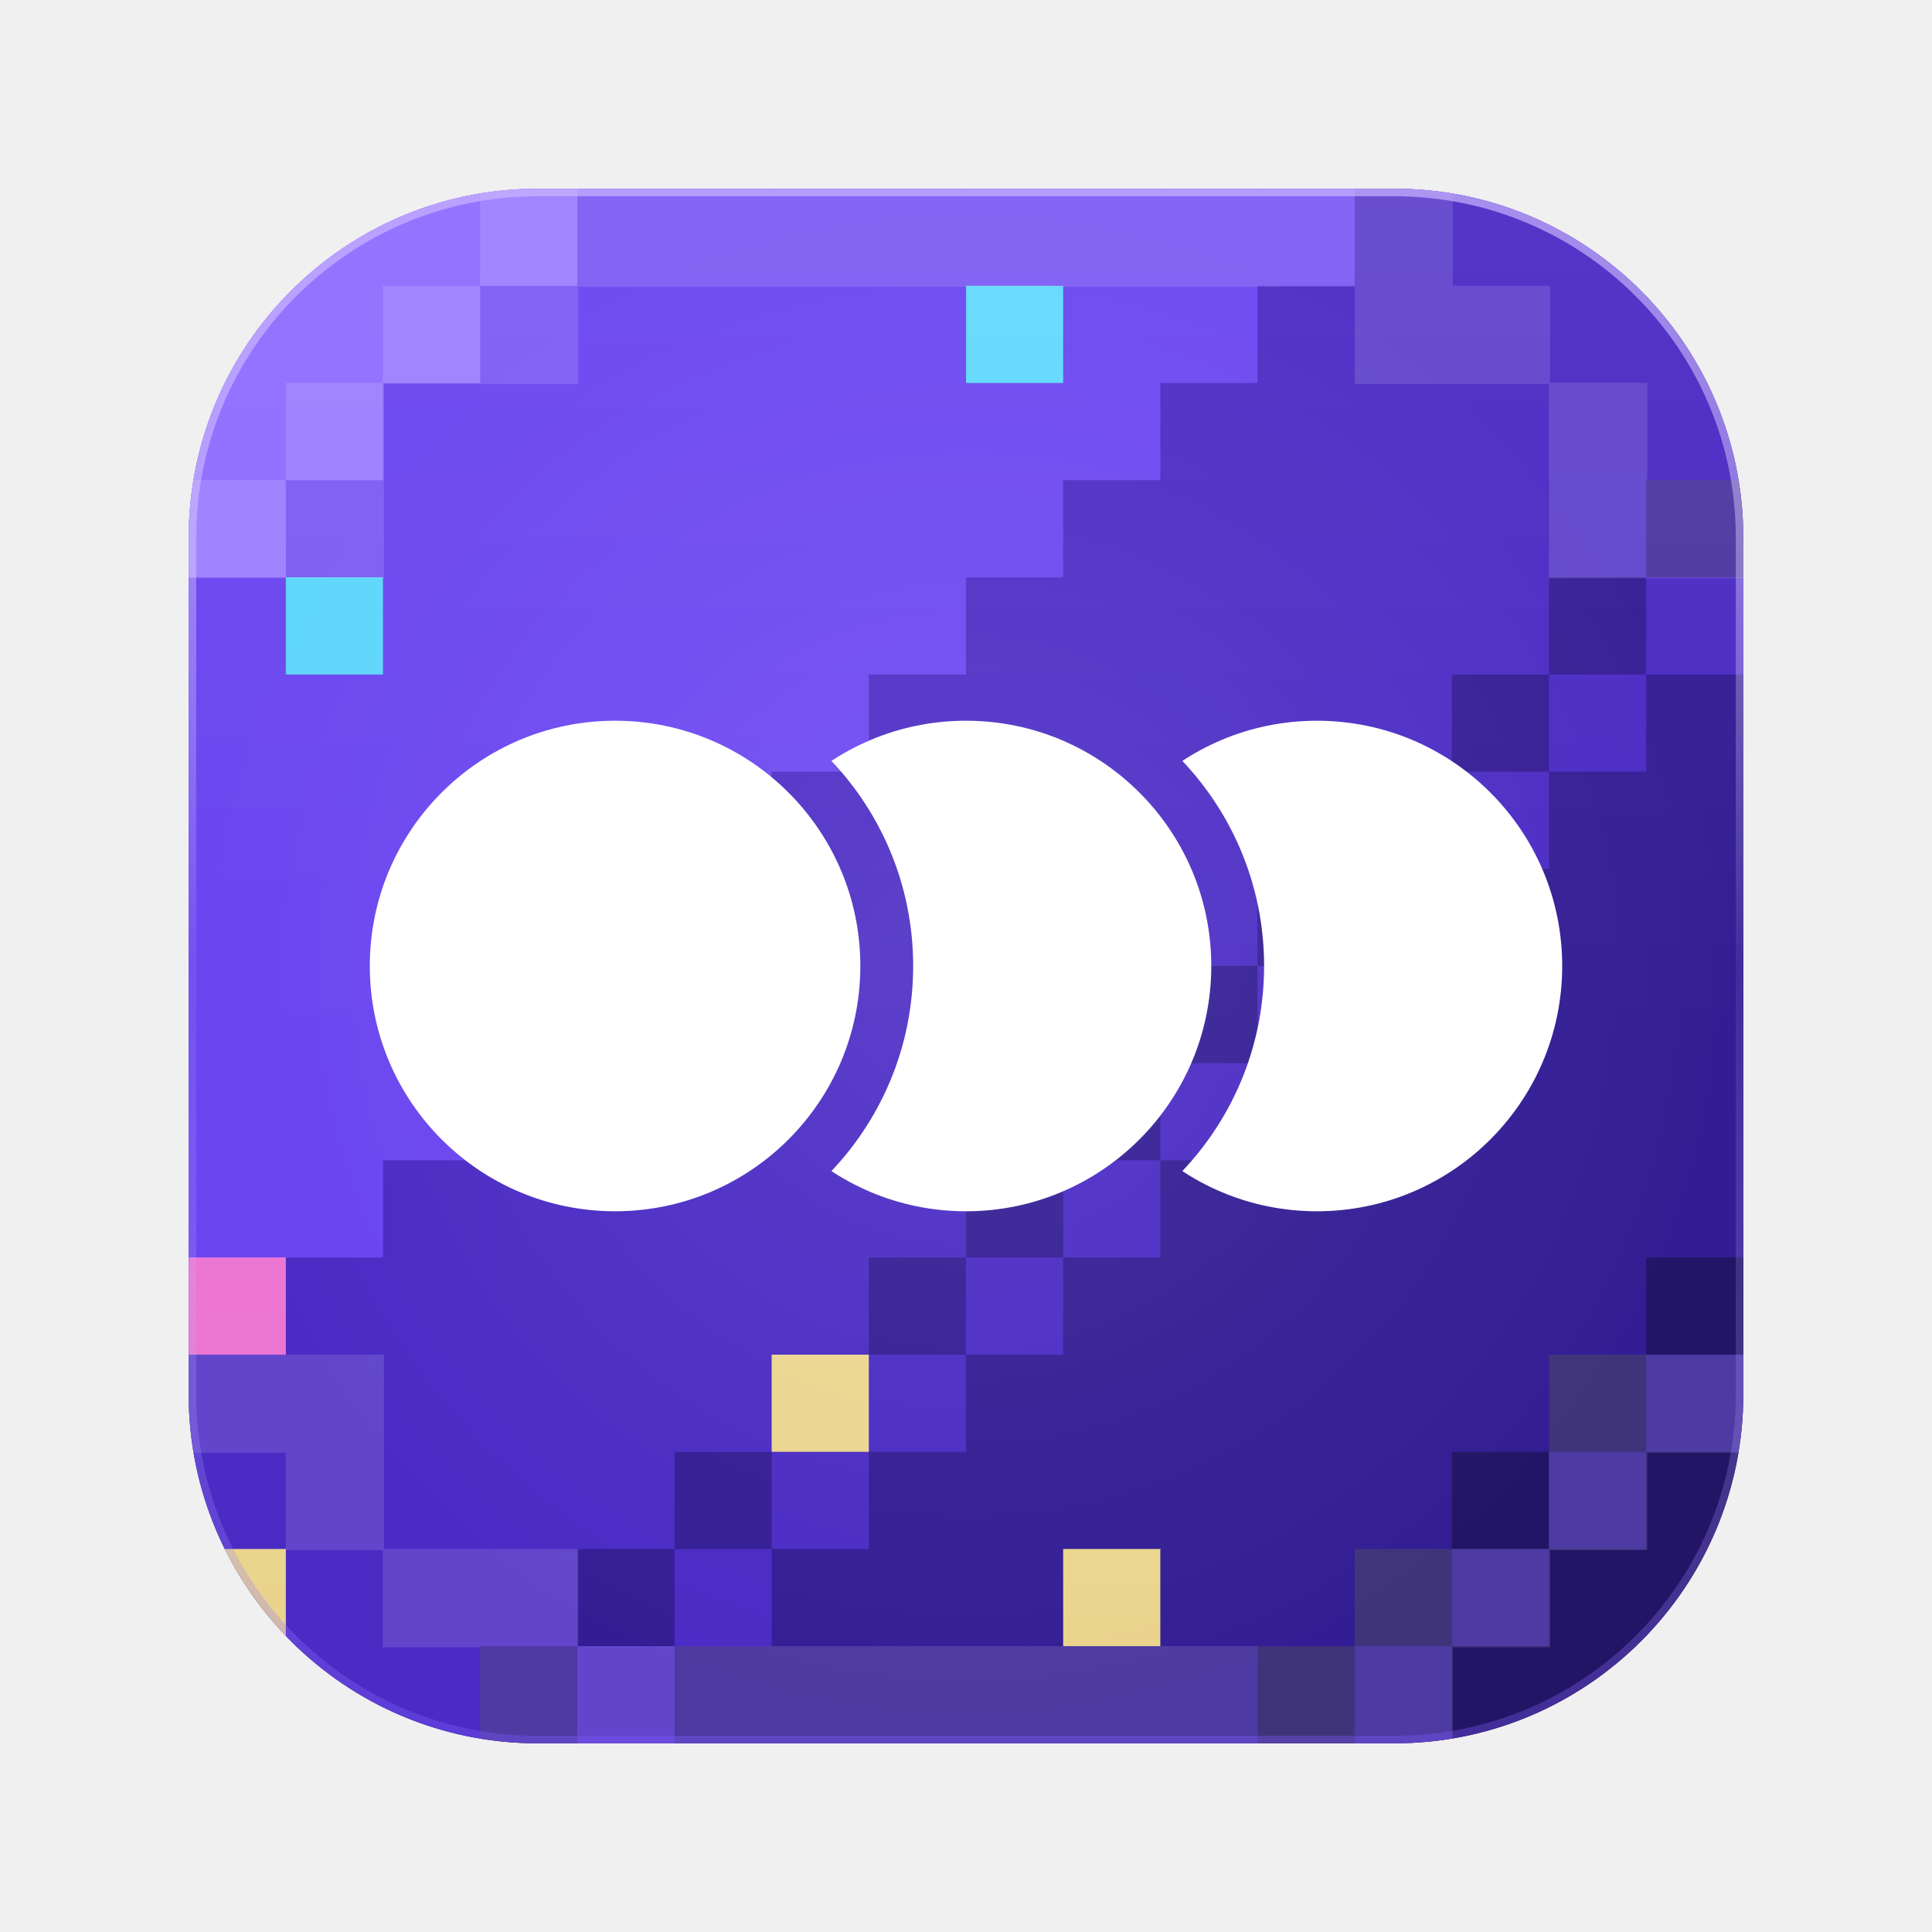
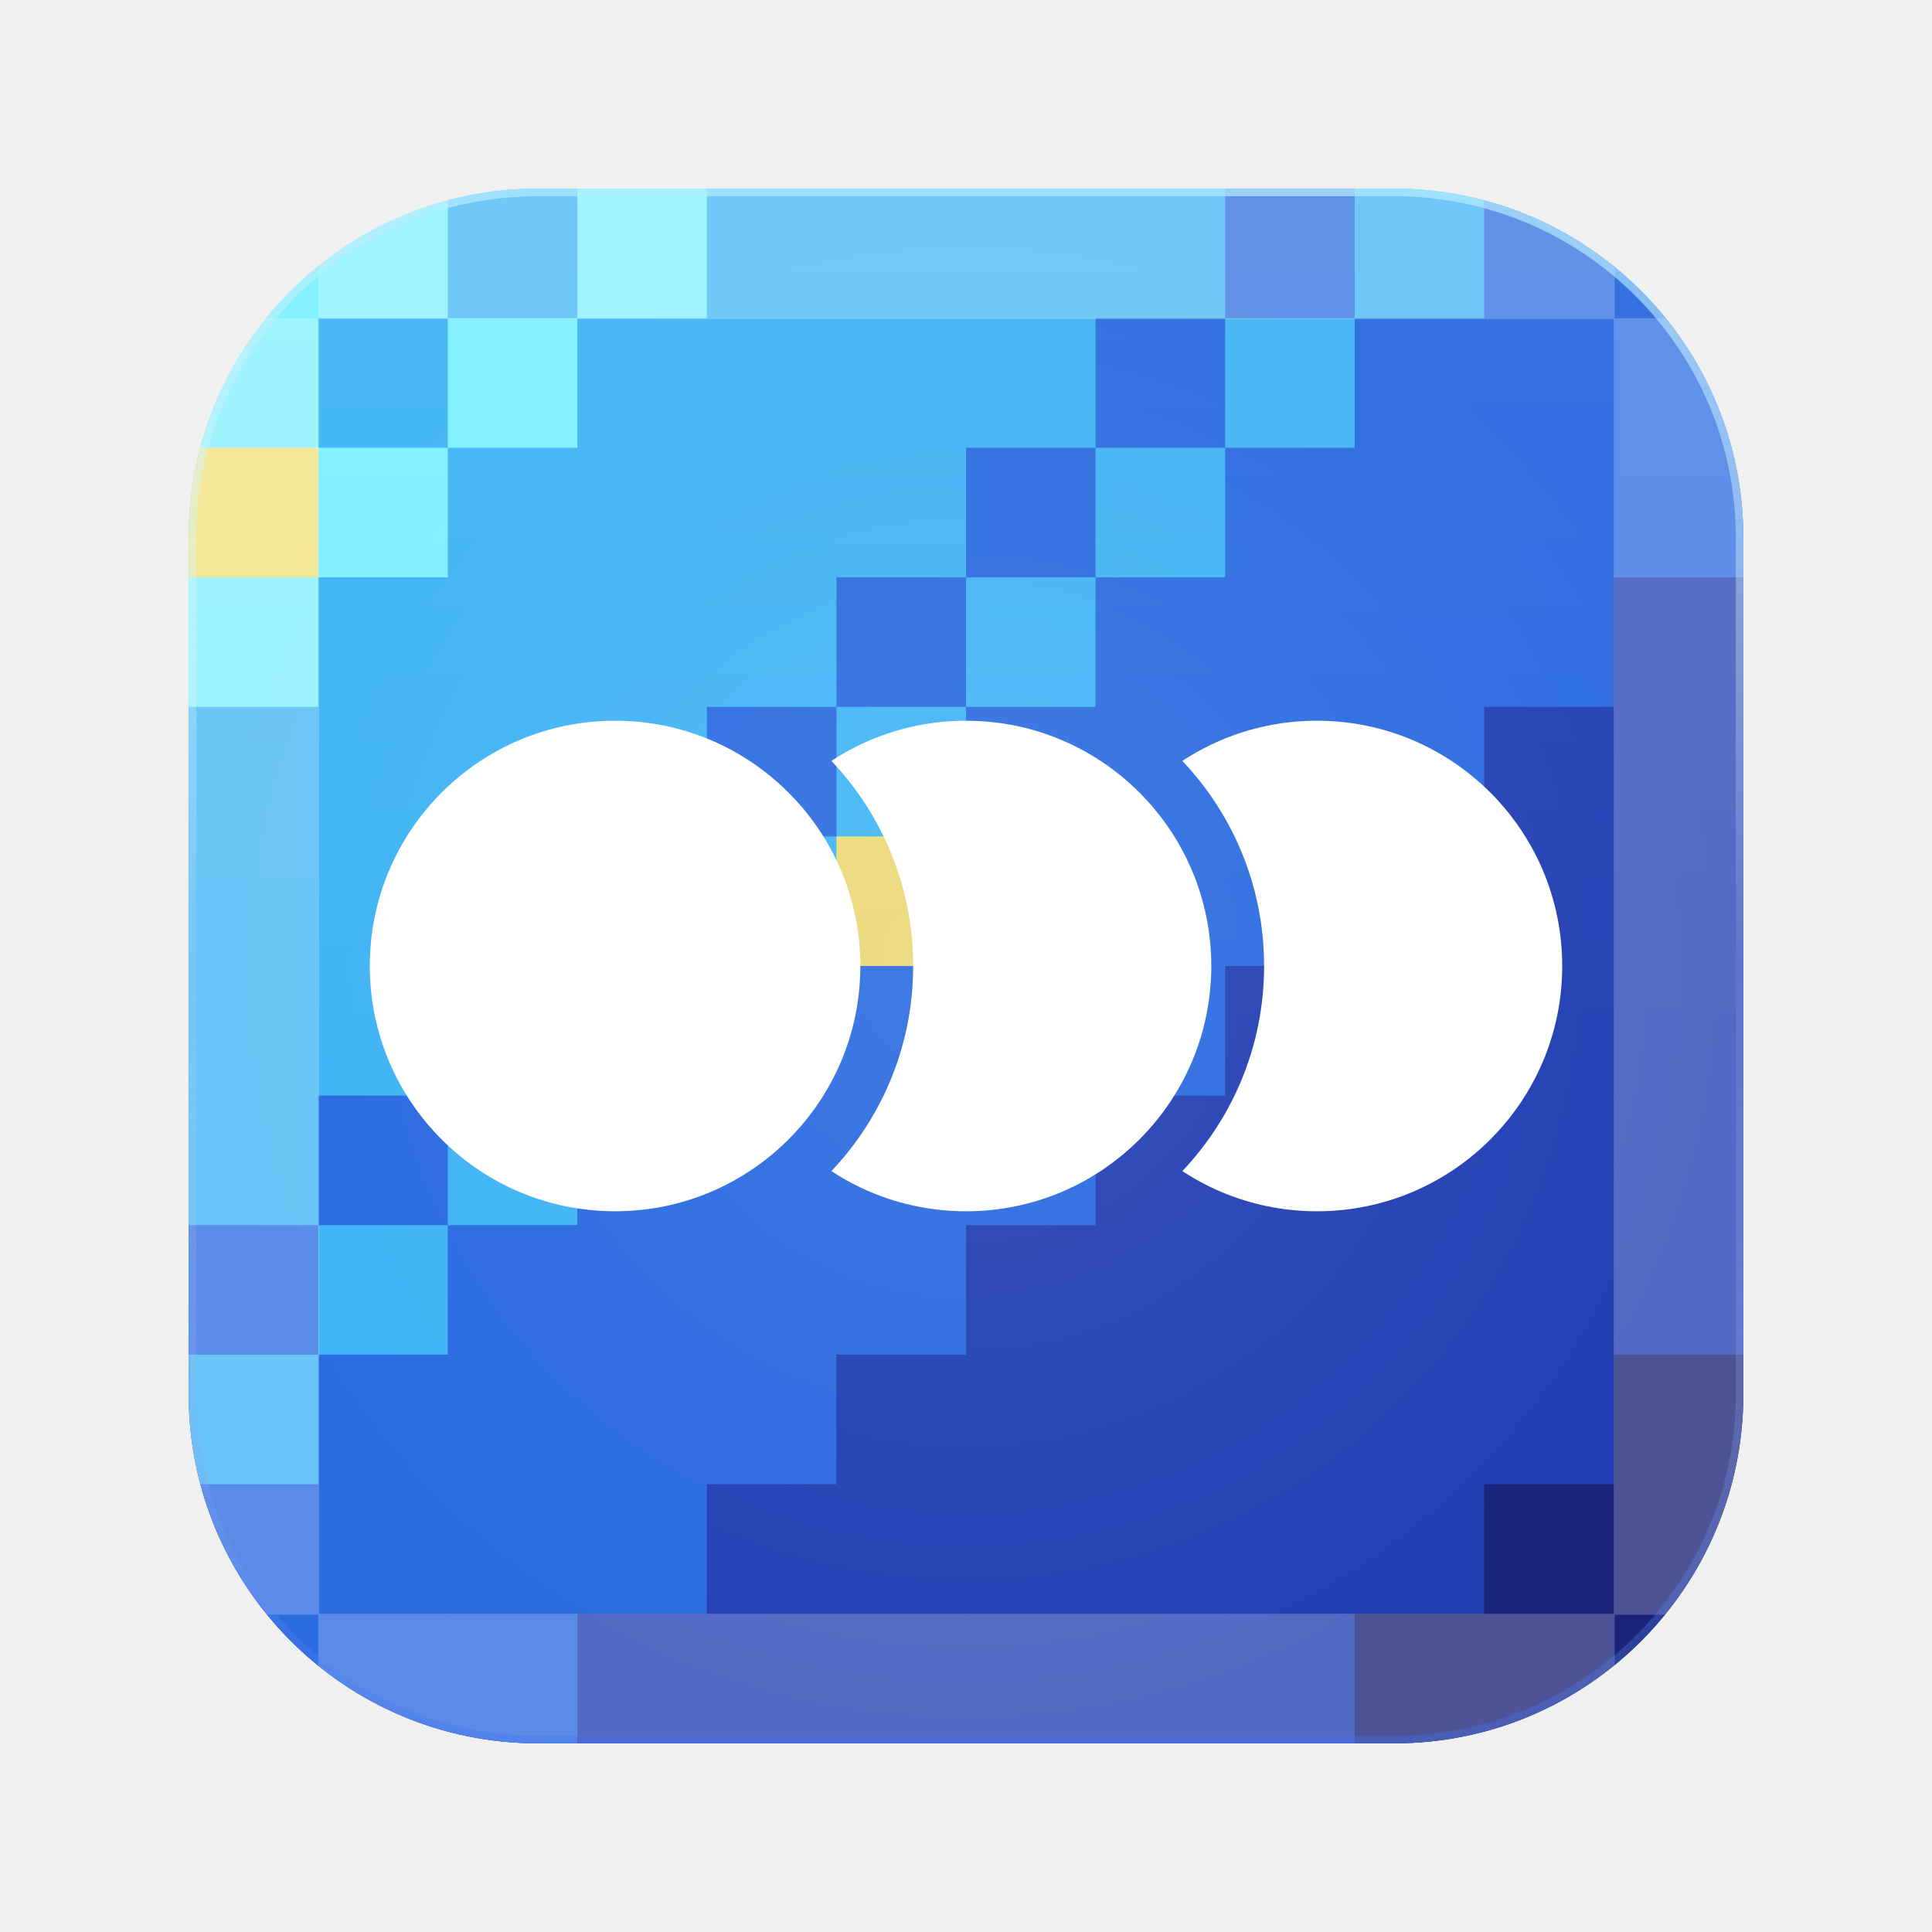
<svg xmlns="http://www.w3.org/2000/svg" width="1024" height="1024" viewBox="0 0 1024 1024">
  <defs>
    <linearGradient id="tile" x1="0" y1="100" x2="0" y2="924" gradientUnits="userSpaceOnUse">
-       <stop offset="0" stop-color="#8f6dff" stop-opacity="1" />
-       <stop offset="0.5" stop-color="#4a2bc4" stop-opacity="1" />
-       <stop offset="1" stop-color="#231566" stop-opacity="1" />
+       <stop offset="0" stop-color="#7ff0ff" stop-opacity="1" />
+       <stop offset="0.5" stop-color="#2b6be0" stop-opacity="1" />
+       <stop offset="1" stop-color="#1a2478" stop-opacity="1" />
    </linearGradient>
    <linearGradient id="sheen" x1="0" y1="100" x2="0" y2="553.2" gradientUnits="userSpaceOnUse">
      <stop offset="0" stop-color="#ffffff" stop-opacity="0.05" />
      <stop offset="1" stop-color="#ffffff" stop-opacity="0" />
    </linearGradient>
    <linearGradient id="rim" x1="0" y1="100" x2="0" y2="924" gradientUnits="userSpaceOnUse">
-       <stop offset="0" stop-color="#c9b4ff" stop-opacity="0.7" />
+       <stop offset="0" stop-color="#b4ecff" stop-opacity="0.7" />
      <stop offset="0.5" stop-color="#ffffff" stop-opacity="0.06" />
-       <stop offset="1" stop-color="#7f5bff" stop-opacity="0.34" />
+       <stop offset="1" stop-color="#3f6ff0" stop-opacity="0.34" />
    </linearGradient>
    <radialGradient id="bit-lift" cx="0.5" cy="0.5" r="0.5">
      <stop offset="0" stop-color="#ffffff" stop-opacity="0.1" />
      <stop offset="0.55" stop-color="#ffffff" stop-opacity="0.04" />
      <stop offset="1" stop-color="#ffffff" stop-opacity="0" />
    </radialGradient>
    <clipPath id="tile-clip">
      <rect x="100" y="100" width="824" height="824" rx="185" />
    </clipPath>
    <mask id="cut-0" maskUnits="userSpaceOnUse" x="0" y="0" width="1024" height="1024">
      <rect x="0" y="0" width="1024" height="1024" fill="#ffffff" />
      <circle cx="512" cy="512" r="158" fill="#000000" />
      <circle cx="326" cy="512" r="158" fill="#000000" />
    </mask>
    <mask id="cut-1" maskUnits="userSpaceOnUse" x="0" y="0" width="1024" height="1024">
      <rect x="0" y="0" width="1024" height="1024" fill="#ffffff" />
      <circle cx="326" cy="512" r="158" fill="#000000" />
    </mask>
    <mask id="cut-2" maskUnits="userSpaceOnUse" x="0" y="0" width="1024" height="1024">
      <rect x="0" y="0" width="1024" height="1024" fill="#ffffff" />
    </mask>
  </defs>
  <rect x="100" y="100" width="824" height="824" rx="185" fill="url(#tile)" />
  <g clip-path="url(#tile-clip)">
-     <rect x="100" y="100" width="52" height="52" fill="#8f6dff" />
-     <rect x="151.5" y="100" width="52" height="52" fill="#8f6dff" />
-     <rect x="203" y="100" width="52" height="52" fill="#8f6dff" />
-     <rect x="254.5" y="100" width="52" height="52" fill="#8f6dff" />
-     <rect x="306" y="100" width="52" height="52" fill="#6a45f0" />
-     <rect x="357.5" y="100" width="52" height="52" fill="#6a45f0" />
-     <rect x="409" y="100" width="52" height="52" fill="#6a45f0" />
-     <rect x="460.5" y="100" width="52" height="52" fill="#6a45f0" />
-     <rect x="512" y="100" width="52" height="52" fill="#6a45f0" />
-     <rect x="563.5" y="100" width="52" height="52" fill="#6a45f0" />
-     <rect x="615" y="100" width="52" height="52" fill="#6a45f0" />
-     <rect x="666.5" y="100" width="52" height="52" fill="#6a45f0" />
-     <rect x="718" y="100" width="52" height="52" fill="#4a2bc4" />
-     <rect x="769.5" y="100" width="52" height="52" fill="#4a2bc4" />
-     <rect x="821" y="100" width="52" height="52" fill="#4a2bc4" />
-     <rect x="872.5" y="100" width="52" height="52" fill="#4a2bc4" />
-     <rect x="100" y="151.5" width="52" height="52" fill="#8f6dff" />
-     <rect x="151.5" y="151.5" width="52" height="52" fill="#8f6dff" />
-     <rect x="203" y="151.5" width="52" height="52" fill="#8f6dff" />
-     <rect x="254.5" y="151.5" width="52" height="52" fill="#6a45f0" />
-     <rect x="306" y="151.5" width="52" height="52" fill="#6a45f0" />
-     <rect x="357.5" y="151.5" width="52" height="52" fill="#6a45f0" />
-     <rect x="409" y="151.5" width="52" height="52" fill="#6a45f0" />
-     <rect x="460.5" y="151.5" width="52" height="52" fill="#6a45f0" />
-     <rect x="512" y="151.5" width="52" height="52" fill="#5be6ff" opacity="0.9" />
-     <rect x="563.5" y="151.5" width="52" height="52" fill="#6a45f0" />
-     <rect x="615" y="151.5" width="52" height="52" fill="#6a45f0" />
-     <rect x="666.5" y="151.5" width="52" height="52" fill="#4a2bc4" />
-     <rect x="718" y="151.5" width="52" height="52" fill="#4a2bc4" />
-     <rect x="769.5" y="151.5" width="52" height="52" fill="#4a2bc4" />
-     <rect x="821" y="151.5" width="52" height="52" fill="#4a2bc4" />
-     <rect x="872.5" y="151.5" width="52" height="52" fill="#4a2bc4" />
-     <rect x="100" y="203" width="52" height="52" fill="#8f6dff" />
-     <rect x="151.5" y="203" width="52" height="52" fill="#8f6dff" />
-     <rect x="203" y="203" width="52" height="52" fill="#6a45f0" />
-     <rect x="254.5" y="203" width="52" height="52" fill="#6a45f0" />
-     <rect x="306" y="203" width="52" height="52" fill="#6a45f0" />
-     <rect x="357.5" y="203" width="52" height="52" fill="#6a45f0" />
-     <rect x="409" y="203" width="52" height="52" fill="#6a45f0" />
-     <rect x="460.5" y="203" width="52" height="52" fill="#6a45f0" />
-     <rect x="512" y="203" width="52" height="52" fill="#6a45f0" />
-     <rect x="563.5" y="203" width="52" height="52" fill="#6a45f0" />
-     <rect x="615" y="203" width="52" height="52" fill="#4a2bc4" />
-     <rect x="666.5" y="203" width="52" height="52" fill="#4a2bc4" />
-     <rect x="718" y="203" width="52" height="52" fill="#4a2bc4" />
-     <rect x="769.5" y="203" width="52" height="52" fill="#4a2bc4" />
-     <rect x="821" y="203" width="52" height="52" fill="#4a2bc4" />
-     <rect x="872.5" y="203" width="52" height="52" fill="#4a2bc4" />
-     <rect x="100" y="254.5" width="52" height="52" fill="#8f6dff" />
-     <rect x="151.5" y="254.5" width="52" height="52" fill="#6a45f0" />
-     <rect x="203" y="254.5" width="52" height="52" fill="#6a45f0" />
-     <rect x="254.5" y="254.5" width="52" height="52" fill="#6a45f0" />
-     <rect x="306" y="254.5" width="52" height="52" fill="#6a45f0" />
-     <rect x="357.5" y="254.5" width="52" height="52" fill="#6a45f0" />
-     <rect x="409" y="254.5" width="52" height="52" fill="#6a45f0" />
-     <rect x="460.5" y="254.5" width="52" height="52" fill="#6a45f0" />
-     <rect x="512" y="254.5" width="52" height="52" fill="#6a45f0" />
-     <rect x="563.5" y="254.5" width="52" height="52" fill="#4a2bc4" />
-     <rect x="615" y="254.5" width="52" height="52" fill="#4a2bc4" />
-     <rect x="666.5" y="254.5" width="52" height="52" fill="#4a2bc4" />
-     <rect x="718" y="254.5" width="52" height="52" fill="#4a2bc4" />
-     <rect x="769.5" y="254.5" width="52" height="52" fill="#4a2bc4" />
-     <rect x="821" y="254.5" width="52" height="52" fill="#4a2bc4" />
-     <rect x="872.5" y="254.5" width="52" height="52" fill="#331d94" />
-     <rect x="100" y="306" width="52" height="52" fill="#6a45f0" />
-     <rect x="151.5" y="306" width="52" height="52" fill="#5be6ff" opacity="0.9" />
-     <rect x="203" y="306" width="52" height="52" fill="#6a45f0" />
-     <rect x="254.5" y="306" width="52" height="52" fill="#6a45f0" />
-     <rect x="306" y="306" width="52" height="52" fill="#6a45f0" />
-     <rect x="357.5" y="306" width="52" height="52" fill="#6a45f0" />
-     <rect x="409" y="306" width="52" height="52" fill="#6a45f0" />
-     <rect x="460.5" y="306" width="52" height="52" fill="#6a45f0" />
-     <rect x="512" y="306" width="52" height="52" fill="#4a2bc4" />
-     <rect x="563.5" y="306" width="52" height="52" fill="#4a2bc4" />
-     <rect x="615" y="306" width="52" height="52" fill="#4a2bc4" />
-     <rect x="666.5" y="306" width="52" height="52" fill="#4a2bc4" />
-     <rect x="718" y="306" width="52" height="52" fill="#4a2bc4" />
-     <rect x="769.5" y="306" width="52" height="52" fill="#4a2bc4" />
-     <rect x="821" y="306" width="52" height="52" fill="#331d94" />
-     <rect x="872.5" y="306" width="52" height="52" fill="#4a2bc4" />
-     <rect x="100" y="357.5" width="52" height="52" fill="#6a45f0" />
-     <rect x="151.5" y="357.5" width="52" height="52" fill="#6a45f0" />
-     <rect x="203" y="357.5" width="52" height="52" fill="#6a45f0" />
-     <rect x="254.5" y="357.5" width="52" height="52" fill="#6a45f0" />
-     <rect x="306" y="357.5" width="52" height="52" fill="#6a45f0" />
-     <rect x="357.5" y="357.5" width="52" height="52" fill="#6a45f0" />
-     <rect x="409" y="357.5" width="52" height="52" fill="#6a45f0" />
-     <rect x="460.5" y="357.5" width="52" height="52" fill="#4a2bc4" />
-     <rect x="512" y="357.5" width="52" height="52" fill="#4a2bc4" />
-     <rect x="563.5" y="357.5" width="52" height="52" fill="#4a2bc4" />
-     <rect x="615" y="357.5" width="52" height="52" fill="#4a2bc4" />
-     <rect x="666.5" y="357.5" width="52" height="52" fill="#4a2bc4" />
-     <rect x="718" y="357.5" width="52" height="52" fill="#4a2bc4" />
-     <rect x="769.5" y="357.5" width="52" height="52" fill="#331d94" />
-     <rect x="821" y="357.5" width="52" height="52" fill="#4a2bc4" />
-     <rect x="872.5" y="357.5" width="52" height="52" fill="#331d94" />
-     <rect x="100" y="409" width="52" height="52" fill="#6a45f0" />
-     <rect x="151.5" y="409" width="52" height="52" fill="#6a45f0" />
-     <rect x="203" y="409" width="52" height="52" fill="#6a45f0" />
-     <rect x="254.5" y="409" width="52" height="52" fill="#6a45f0" />
-     <rect x="306" y="409" width="52" height="52" fill="#6a45f0" />
-     <rect x="357.5" y="409" width="52" height="52" fill="#6a45f0" />
-     <rect x="409" y="409" width="52" height="52" fill="#4a2bc4" />
-     <rect x="460.5" y="409" width="52" height="52" fill="#4a2bc4" />
-     <rect x="512" y="409" width="52" height="52" fill="#4a2bc4" />
-     <rect x="563.5" y="409" width="52" height="52" fill="#4a2bc4" />
-     <rect x="615" y="409" width="52" height="52" fill="#4a2bc4" />
-     <rect x="666.5" y="409" width="52" height="52" fill="#4a2bc4" />
-     <rect x="718" y="409" width="52" height="52" fill="#331d94" />
-     <rect x="769.5" y="409" width="52" height="52" fill="#4a2bc4" />
-     <rect x="821" y="409" width="52" height="52" fill="#331d94" />
-     <rect x="872.5" y="409" width="52" height="52" fill="#331d94" />
-     <rect x="100" y="460.5" width="52" height="52" fill="#6a45f0" />
-     <rect x="151.5" y="460.5" width="52" height="52" fill="#6a45f0" />
-     <rect x="203" y="460.5" width="52" height="52" fill="#6a45f0" />
-     <rect x="254.5" y="460.5" width="52" height="52" fill="#6a45f0" />
-     <rect x="306" y="460.5" width="52" height="52" fill="#6a45f0" />
-     <rect x="357.5" y="460.5" width="52" height="52" fill="#4a2bc4" />
-     <rect x="409" y="460.5" width="52" height="52" fill="#4a2bc4" />
-     <rect x="460.5" y="460.5" width="52" height="52" fill="#4a2bc4" />
-     <rect x="512" y="460.5" width="52" height="52" fill="#4a2bc4" />
-     <rect x="563.5" y="460.5" width="52" height="52" fill="#4a2bc4" />
-     <rect x="615" y="460.5" width="52" height="52" fill="#4a2bc4" />
-     <rect x="666.5" y="460.5" width="52" height="52" fill="#331d94" />
-     <rect x="718" y="460.5" width="52" height="52" fill="#4a2bc4" />
-     <rect x="769.5" y="460.5" width="52" height="52" fill="#331d94" />
-     <rect x="821" y="460.5" width="52" height="52" fill="#331d94" />
-     <rect x="872.5" y="460.5" width="52" height="52" fill="#331d94" />
-     <rect x="100" y="512" width="52" height="52" fill="#6a45f0" />
-     <rect x="151.5" y="512" width="52" height="52" fill="#6a45f0" />
-     <rect x="203" y="512" width="52" height="52" fill="#6a45f0" />
-     <rect x="254.5" y="512" width="52" height="52" fill="#6a45f0" />
-     <rect x="306" y="512" width="52" height="52" fill="#4a2bc4" />
-     <rect x="357.5" y="512" width="52" height="52" fill="#4a2bc4" />
-     <rect x="409" y="512" width="52" height="52" fill="#4a2bc4" />
-     <rect x="460.5" y="512" width="52" height="52" fill="#4a2bc4" />
-     <rect x="512" y="512" width="52" height="52" fill="#4a2bc4" />
-     <rect x="563.5" y="512" width="52" height="52" fill="#4a2bc4" />
-     <rect x="615" y="512" width="52" height="52" fill="#331d94" />
-     <rect x="666.5" y="512" width="52" height="52" fill="#4a2bc4" />
-     <rect x="718" y="512" width="52" height="52" fill="#331d94" />
-     <rect x="769.5" y="512" width="52" height="52" fill="#331d94" />
-     <rect x="821" y="512" width="52" height="52" fill="#331d94" />
-     <rect x="872.5" y="512" width="52" height="52" fill="#331d94" />
-     <rect x="100" y="563.5" width="52" height="52" fill="#6a45f0" />
-     <rect x="151.5" y="563.5" width="52" height="52" fill="#6a45f0" />
-     <rect x="203" y="563.5" width="52" height="52" fill="#6a45f0" />
-     <rect x="254.5" y="563.5" width="52" height="52" fill="#4a2bc4" />
-     <rect x="306" y="563.5" width="52" height="52" fill="#4a2bc4" />
-     <rect x="357.5" y="563.5" width="52" height="52" fill="#4a2bc4" />
-     <rect x="409" y="563.5" width="52" height="52" fill="#4a2bc4" />
-     <rect x="460.5" y="563.5" width="52" height="52" fill="#4a2bc4" />
-     <rect x="512" y="563.5" width="52" height="52" fill="#4a2bc4" />
-     <rect x="563.5" y="563.5" width="52" height="52" fill="#331d94" />
-     <rect x="615" y="563.5" width="52" height="52" fill="#4a2bc4" />
-     <rect x="666.5" y="563.5" width="52" height="52" fill="#331d94" />
-     <rect x="718" y="563.5" width="52" height="52" fill="#331d94" />
-     <rect x="769.5" y="563.5" width="52" height="52" fill="#331d94" />
-     <rect x="821" y="563.5" width="52" height="52" fill="#331d94" />
-     <rect x="872.5" y="563.5" width="52" height="52" fill="#331d94" />
-     <rect x="100" y="615" width="52" height="52" fill="#6a45f0" />
-     <rect x="151.5" y="615" width="52" height="52" fill="#6a45f0" />
-     <rect x="203" y="615" width="52" height="52" fill="#4a2bc4" />
-     <rect x="254.5" y="615" width="52" height="52" fill="#4a2bc4" />
-     <rect x="306" y="615" width="52" height="52" fill="#4a2bc4" />
-     <rect x="357.5" y="615" width="52" height="52" fill="#4a2bc4" />
-     <rect x="409" y="615" width="52" height="52" fill="#4a2bc4" />
-     <rect x="460.5" y="615" width="52" height="52" fill="#4a2bc4" />
-     <rect x="512" y="615" width="52" height="52" fill="#331d94" />
-     <rect x="563.5" y="615" width="52" height="52" fill="#4a2bc4" />
-     <rect x="615" y="615" width="52" height="52" fill="#331d94" />
-     <rect x="666.5" y="615" width="52" height="52" fill="#331d94" />
-     <rect x="718" y="615" width="52" height="52" fill="#331d94" />
-     <rect x="769.5" y="615" width="52" height="52" fill="#331d94" />
-     <rect x="821" y="615" width="52" height="52" fill="#331d94" />
-     <rect x="872.5" y="615" width="52" height="52" fill="#331d94" />
-     <rect x="100" y="666.5" width="52" height="52" fill="#ff7fd8" opacity="0.9" />
-     <rect x="151.5" y="666.5" width="52" height="52" fill="#4a2bc4" />
-     <rect x="203" y="666.5" width="52" height="52" fill="#4a2bc4" />
-     <rect x="254.5" y="666.5" width="52" height="52" fill="#4a2bc4" />
-     <rect x="306" y="666.5" width="52" height="52" fill="#4a2bc4" />
-     <rect x="357.5" y="666.5" width="52" height="52" fill="#4a2bc4" />
-     <rect x="409" y="666.5" width="52" height="52" fill="#4a2bc4" />
-     <rect x="460.5" y="666.5" width="52" height="52" fill="#331d94" />
-     <rect x="512" y="666.5" width="52" height="52" fill="#4a2bc4" />
-     <rect x="563.5" y="666.5" width="52" height="52" fill="#331d94" />
-     <rect x="615" y="666.5" width="52" height="52" fill="#331d94" />
-     <rect x="666.5" y="666.5" width="52" height="52" fill="#331d94" />
-     <rect x="718" y="666.5" width="52" height="52" fill="#331d94" />
-     <rect x="769.5" y="666.5" width="52" height="52" fill="#331d94" />
-     <rect x="821" y="666.5" width="52" height="52" fill="#331d94" />
-     <rect x="872.5" y="666.5" width="52" height="52" fill="#231566" />
-     <rect x="100" y="718" width="52" height="52" fill="#4a2bc4" />
-     <rect x="151.5" y="718" width="52" height="52" fill="#4a2bc4" />
-     <rect x="203" y="718" width="52" height="52" fill="#4a2bc4" />
-     <rect x="254.5" y="718" width="52" height="52" fill="#4a2bc4" />
-     <rect x="306" y="718" width="52" height="52" fill="#4a2bc4" />
-     <rect x="357.5" y="718" width="52" height="52" fill="#4a2bc4" />
-     <rect x="409" y="718" width="52" height="52" fill="#ffe98f" opacity="0.9" />
-     <rect x="460.5" y="718" width="52" height="52" fill="#4a2bc4" />
-     <rect x="512" y="718" width="52" height="52" fill="#331d94" />
-     <rect x="563.5" y="718" width="52" height="52" fill="#331d94" />
-     <rect x="615" y="718" width="52" height="52" fill="#331d94" />
-     <rect x="666.5" y="718" width="52" height="52" fill="#331d94" />
-     <rect x="718" y="718" width="52" height="52" fill="#331d94" />
-     <rect x="769.5" y="718" width="52" height="52" fill="#331d94" />
-     <rect x="821" y="718" width="52" height="52" fill="#231566" />
-     <rect x="872.5" y="718" width="52" height="52" fill="#331d94" />
-     <rect x="100" y="769.5" width="52" height="52" fill="#4a2bc4" />
-     <rect x="151.5" y="769.5" width="52" height="52" fill="#4a2bc4" />
-     <rect x="203" y="769.5" width="52" height="52" fill="#4a2bc4" />
-     <rect x="254.5" y="769.5" width="52" height="52" fill="#4a2bc4" />
-     <rect x="306" y="769.5" width="52" height="52" fill="#4a2bc4" />
-     <rect x="357.5" y="769.5" width="52" height="52" fill="#331d94" />
-     <rect x="409" y="769.5" width="52" height="52" fill="#4a2bc4" />
-     <rect x="460.5" y="769.5" width="52" height="52" fill="#331d94" />
-     <rect x="512" y="769.5" width="52" height="52" fill="#331d94" />
-     <rect x="563.5" y="769.5" width="52" height="52" fill="#331d94" />
-     <rect x="615" y="769.5" width="52" height="52" fill="#331d94" />
-     <rect x="666.5" y="769.5" width="52" height="52" fill="#331d94" />
-     <rect x="718" y="769.5" width="52" height="52" fill="#331d94" />
-     <rect x="769.5" y="769.5" width="52" height="52" fill="#231566" />
-     <rect x="821" y="769.5" width="52" height="52" fill="#331d94" />
-     <rect x="872.5" y="769.5" width="52" height="52" fill="#231566" />
-     <rect x="100" y="821" width="52" height="52" fill="#ffe98f" opacity="0.9" />
-     <rect x="151.5" y="821" width="52" height="52" fill="#4a2bc4" />
-     <rect x="203" y="821" width="52" height="52" fill="#4a2bc4" />
-     <rect x="254.5" y="821" width="52" height="52" fill="#4a2bc4" />
-     <rect x="306" y="821" width="52" height="52" fill="#331d94" />
-     <rect x="357.5" y="821" width="52" height="52" fill="#4a2bc4" />
-     <rect x="409" y="821" width="52" height="52" fill="#331d94" />
-     <rect x="460.5" y="821" width="52" height="52" fill="#331d94" />
-     <rect x="512" y="821" width="52" height="52" fill="#331d94" />
-     <rect x="563.5" y="821" width="52" height="52" fill="#ffe98f" opacity="0.9" />
-     <rect x="615" y="821" width="52" height="52" fill="#331d94" />
-     <rect x="666.5" y="821" width="52" height="52" fill="#331d94" />
-     <rect x="718" y="821" width="52" height="52" fill="#231566" />
-     <rect x="769.5" y="821" width="52" height="52" fill="#331d94" />
-     <rect x="821" y="821" width="52" height="52" fill="#231566" />
-     <rect x="872.5" y="821" width="52" height="52" fill="#231566" />
-     <rect x="100" y="872.5" width="52" height="52" fill="#4a2bc4" />
-     <rect x="151.5" y="872.5" width="52" height="52" fill="#4a2bc4" />
-     <rect x="203" y="872.5" width="52" height="52" fill="#4a2bc4" />
-     <rect x="254.5" y="872.5" width="52" height="52" fill="#331d94" />
-     <rect x="306" y="872.5" width="52" height="52" fill="#4a2bc4" />
-     <rect x="357.5" y="872.5" width="52" height="52" fill="#331d94" />
-     <rect x="409" y="872.5" width="52" height="52" fill="#331d94" />
-     <rect x="460.5" y="872.5" width="52" height="52" fill="#331d94" />
-     <rect x="512" y="872.5" width="52" height="52" fill="#331d94" />
-     <rect x="563.5" y="872.5" width="52" height="52" fill="#331d94" />
-     <rect x="615" y="872.5" width="52" height="52" fill="#331d94" />
-     <rect x="666.5" y="872.5" width="52" height="52" fill="#231566" />
-     <rect x="718" y="872.5" width="52" height="52" fill="#331d94" />
-     <rect x="769.5" y="872.5" width="52" height="52" fill="#231566" />
-     <rect x="821" y="872.5" width="52" height="52" fill="#231566" />
-     <rect x="872.5" y="872.5" width="52" height="52" fill="#231566" />
+     <rect x="100" y="100" width="69.17" height="69.17" fill="#7ff0ff" />
+     <rect x="168.67" y="100" width="69.17" height="69.17" fill="#7ff0ff" />
+     <rect x="237.33" y="100" width="69.17" height="69.17" fill="#3fb4f5" />
+     <rect x="306" y="100" width="69.17" height="69.17" fill="#7ff0ff" />
+     <rect x="374.67" y="100" width="69.17" height="69.17" fill="#3fb4f5" />
+     <rect x="443.33" y="100" width="69.17" height="69.17" fill="#3fb4f5" />
+     <rect x="512" y="100" width="69.17" height="69.17" fill="#3fb4f5" />
+     <rect x="580.67" y="100" width="69.17" height="69.17" fill="#3fb4f5" />
+     <rect x="649.33" y="100" width="69.17" height="69.17" fill="#2b6be0" />
+     <rect x="718" y="100" width="69.17" height="69.17" fill="#3fb4f5" />
+     <rect x="786.67" y="100" width="69.17" height="69.17" fill="#2b6be0" />
+     <rect x="855.33" y="100" width="69.17" height="69.17" fill="#2b6be0" />
+     <rect x="100" y="168.67" width="69.17" height="69.17" fill="#7ff0ff" />
+     <rect x="168.67" y="168.67" width="69.17" height="69.17" fill="#3fb4f5" />
+     <rect x="237.33" y="168.67" width="69.17" height="69.17" fill="#7ff0ff" />
+     <rect x="306" y="168.67" width="69.17" height="69.17" fill="#3fb4f5" />
+     <rect x="374.67" y="168.67" width="69.17" height="69.17" fill="#3fb4f5" />
+     <rect x="443.33" y="168.67" width="69.17" height="69.17" fill="#3fb4f5" />
+     <rect x="512" y="168.67" width="69.17" height="69.17" fill="#3fb4f5" />
+     <rect x="580.67" y="168.67" width="69.17" height="69.17" fill="#2b6be0" />
+     <rect x="649.33" y="168.67" width="69.17" height="69.17" fill="#3fb4f5" />
+     <rect x="718" y="168.67" width="69.17" height="69.17" fill="#2b6be0" />
+     <rect x="786.67" y="168.67" width="69.17" height="69.17" fill="#2b6be0" />
+     <rect x="855.33" y="168.67" width="69.17" height="69.17" fill="#2b6be0" />
+     <rect x="100" y="237.33" width="69.17" height="69.17" fill="#ffe36b" opacity="0.9" />
+     <rect x="168.67" y="237.33" width="69.17" height="69.17" fill="#7ff0ff" />
+     <rect x="237.33" y="237.33" width="69.17" height="69.17" fill="#3fb4f5" />
+     <rect x="306" y="237.33" width="69.17" height="69.17" fill="#3fb4f5" />
+     <rect x="374.67" y="237.33" width="69.17" height="69.17" fill="#3fb4f5" />
+     <rect x="443.33" y="237.33" width="69.17" height="69.17" fill="#3fb4f5" />
+     <rect x="512" y="237.33" width="69.17" height="69.17" fill="#2b6be0" />
+     <rect x="580.67" y="237.33" width="69.17" height="69.17" fill="#3fb4f5" />
+     <rect x="649.33" y="237.33" width="69.17" height="69.17" fill="#2b6be0" />
+     <rect x="718" y="237.33" width="69.17" height="69.17" fill="#2b6be0" />
+     <rect x="786.67" y="237.33" width="69.17" height="69.17" fill="#2b6be0" />
+     <rect x="855.33" y="237.33" width="69.17" height="69.17" fill="#2b6be0" />
+     <rect x="100" y="306" width="69.17" height="69.17" fill="#7ff0ff" />
+     <rect x="168.67" y="306" width="69.17" height="69.17" fill="#3fb4f5" />
+     <rect x="237.33" y="306" width="69.17" height="69.17" fill="#3fb4f5" />
+     <rect x="306" y="306" width="69.17" height="69.17" fill="#3fb4f5" />
+     <rect x="374.67" y="306" width="69.17" height="69.17" fill="#3fb4f5" />
+     <rect x="443.33" y="306" width="69.17" height="69.17" fill="#2b6be0" />
+     <rect x="512" y="306" width="69.17" height="69.17" fill="#3fb4f5" />
+     <rect x="580.67" y="306" width="69.17" height="69.17" fill="#2b6be0" />
+     <rect x="649.33" y="306" width="69.17" height="69.17" fill="#2b6be0" />
+     <rect x="718" y="306" width="69.17" height="69.17" fill="#2b6be0" />
+     <rect x="786.67" y="306" width="69.17" height="69.17" fill="#2b6be0" />
+     <rect x="855.33" y="306" width="69.17" height="69.17" fill="#2340b4" />
+     <rect x="100" y="374.67" width="69.17" height="69.17" fill="#3fb4f5" />
+     <rect x="168.67" y="374.67" width="69.17" height="69.17" fill="#3fb4f5" />
+     <rect x="237.33" y="374.67" width="69.17" height="69.17" fill="#3fb4f5" />
+     <rect x="306" y="374.67" width="69.17" height="69.17" fill="#3fb4f5" />
+     <rect x="374.67" y="374.67" width="69.17" height="69.17" fill="#2b6be0" />
+     <rect x="443.33" y="374.67" width="69.17" height="69.17" fill="#3fb4f5" />
+     <rect x="512" y="374.67" width="69.17" height="69.17" fill="#2b6be0" />
+     <rect x="580.67" y="374.67" width="69.17" height="69.17" fill="#2b6be0" />
+     <rect x="649.33" y="374.67" width="69.17" height="69.17" fill="#2b6be0" />
+     <rect x="718" y="374.67" width="69.17" height="69.17" fill="#2b6be0" />
+     <rect x="786.67" y="374.67" width="69.17" height="69.17" fill="#2340b4" />
+     <rect x="855.33" y="374.67" width="69.17" height="69.17" fill="#2340b4" />
+     <rect x="100" y="443.33" width="69.17" height="69.17" fill="#3fb4f5" />
+     <rect x="168.67" y="443.33" width="69.17" height="69.17" fill="#3fb4f5" />
+     <rect x="237.33" y="443.33" width="69.17" height="69.17" fill="#3fb4f5" />
+     <rect x="306" y="443.33" width="69.17" height="69.17" fill="#2b6be0" />
+     <rect x="374.67" y="443.33" width="69.17" height="69.17" fill="#3fb4f5" />
+     <rect x="443.33" y="443.33" width="69.17" height="69.17" fill="#ffe36b" opacity="0.9" />
+     <rect x="512" y="443.33" width="69.17" height="69.17" fill="#2b6be0" />
+     <rect x="580.67" y="443.33" width="69.17" height="69.17" fill="#2b6be0" />
+     <rect x="649.33" y="443.33" width="69.17" height="69.17" fill="#2b6be0" />
+     <rect x="718" y="443.33" width="69.17" height="69.17" fill="#2340b4" />
+     <rect x="786.67" y="443.33" width="69.17" height="69.17" fill="#2340b4" />
+     <rect x="855.33" y="443.33" width="69.17" height="69.17" fill="#2340b4" />
+     <rect x="100" y="512" width="69.17" height="69.17" fill="#3fb4f5" />
+     <rect x="168.67" y="512" width="69.17" height="69.17" fill="#3fb4f5" />
+     <rect x="237.33" y="512" width="69.17" height="69.17" fill="#2b6be0" />
+     <rect x="306" y="512" width="69.17" height="69.17" fill="#3fb4f5" />
+     <rect x="374.67" y="512" width="69.17" height="69.17" fill="#2b6be0" />
+     <rect x="443.33" y="512" width="69.17" height="69.17" fill="#2b6be0" />
+     <rect x="512" y="512" width="69.17" height="69.17" fill="#2b6be0" />
+     <rect x="580.67" y="512" width="69.17" height="69.17" fill="#2b6be0" />
+     <rect x="649.33" y="512" width="69.17" height="69.17" fill="#2340b4" />
+     <rect x="718" y="512" width="69.17" height="69.17" fill="#2340b4" />
+     <rect x="786.67" y="512" width="69.17" height="69.17" fill="#2340b4" />
+     <rect x="855.33" y="512" width="69.17" height="69.17" fill="#2340b4" />
+     <rect x="100" y="580.67" width="69.17" height="69.17" fill="#3fb4f5" />
+     <rect x="168.67" y="580.67" width="69.17" height="69.17" fill="#2b6be0" />
+     <rect x="237.33" y="580.67" width="69.17" height="69.17" fill="#3fb4f5" />
+     <rect x="306" y="580.67" width="69.17" height="69.17" fill="#2b6be0" />
+     <rect x="374.67" y="580.67" width="69.17" height="69.17" fill="#2b6be0" />
+     <rect x="443.33" y="580.67" width="69.17" height="69.17" fill="#2b6be0" />
+     <rect x="512" y="580.67" width="69.17" height="69.17" fill="#2b6be0" />
+     <rect x="580.67" y="580.67" width="69.17" height="69.17" fill="#2340b4" />
+     <rect x="649.33" y="580.67" width="69.17" height="69.17" fill="#2340b4" />
+     <rect x="718" y="580.67" width="69.17" height="69.17" fill="#2340b4" />
+     <rect x="786.67" y="580.67" width="69.17" height="69.17" fill="#2340b4" />
+     <rect x="855.33" y="580.67" width="69.17" height="69.17" fill="#2340b4" />
+     <rect x="100" y="649.33" width="69.17" height="69.17" fill="#2b6be0" />
+     <rect x="168.67" y="649.33" width="69.17" height="69.17" fill="#3fb4f5" />
+     <rect x="237.33" y="649.33" width="69.17" height="69.17" fill="#2b6be0" />
+     <rect x="306" y="649.33" width="69.17" height="69.17" fill="#2b6be0" />
+     <rect x="374.67" y="649.33" width="69.17" height="69.17" fill="#2b6be0" />
+     <rect x="443.33" y="649.33" width="69.17" height="69.17" fill="#2b6be0" />
+     <rect x="512" y="649.33" width="69.17" height="69.17" fill="#2340b4" />
+     <rect x="580.67" y="649.33" width="69.17" height="69.17" fill="#2340b4" />
+     <rect x="649.33" y="649.33" width="69.17" height="69.17" fill="#2340b4" />
+     <rect x="718" y="649.33" width="69.17" height="69.17" fill="#2340b4" />
+     <rect x="786.67" y="649.33" width="69.17" height="69.17" fill="#2340b4" />
+     <rect x="855.33" y="649.33" width="69.17" height="69.17" fill="#2340b4" />
+     <rect x="100" y="718" width="69.17" height="69.17" fill="#3fb4f5" />
+     <rect x="168.67" y="718" width="69.17" height="69.17" fill="#2b6be0" />
+     <rect x="237.33" y="718" width="69.17" height="69.17" fill="#2b6be0" />
+     <rect x="306" y="718" width="69.17" height="69.17" fill="#2b6be0" />
+     <rect x="374.67" y="718" width="69.17" height="69.17" fill="#2b6be0" />
+     <rect x="443.33" y="718" width="69.17" height="69.17" fill="#2340b4" />
+     <rect x="512" y="718" width="69.17" height="69.17" fill="#2340b4" />
+     <rect x="580.67" y="718" width="69.17" height="69.17" fill="#2340b4" />
+     <rect x="649.33" y="718" width="69.17" height="69.17" fill="#2340b4" />
+     <rect x="718" y="718" width="69.17" height="69.17" fill="#2340b4" />
+     <rect x="786.67" y="718" width="69.17" height="69.17" fill="#2340b4" />
+     <rect x="855.33" y="718" width="69.17" height="69.17" fill="#1a2478" />
+     <rect x="100" y="786.67" width="69.17" height="69.17" fill="#2b6be0" />
+     <rect x="168.67" y="786.67" width="69.17" height="69.17" fill="#2b6be0" />
+     <rect x="237.33" y="786.67" width="69.17" height="69.17" fill="#2b6be0" />
+     <rect x="306" y="786.67" width="69.17" height="69.17" fill="#2b6be0" />
+     <rect x="374.67" y="786.67" width="69.17" height="69.17" fill="#2340b4" />
+     <rect x="443.33" y="786.67" width="69.17" height="69.17" fill="#2340b4" />
+     <rect x="512" y="786.67" width="69.17" height="69.17" fill="#2340b4" />
+     <rect x="580.67" y="786.67" width="69.17" height="69.17" fill="#2340b4" />
+     <rect x="649.33" y="786.67" width="69.17" height="69.17" fill="#2340b4" />
+     <rect x="718" y="786.67" width="69.17" height="69.17" fill="#2340b4" />
+     <rect x="786.67" y="786.67" width="69.17" height="69.17" fill="#1a2478" />
+     <rect x="855.33" y="786.67" width="69.17" height="69.17" fill="#1a2478" />
+     <rect x="100" y="855.33" width="69.17" height="69.17" fill="#2b6be0" />
+     <rect x="168.67" y="855.33" width="69.17" height="69.17" fill="#2b6be0" />
+     <rect x="237.33" y="855.33" width="69.17" height="69.17" fill="#2b6be0" />
+     <rect x="306" y="855.33" width="69.17" height="69.17" fill="#2340b4" />
+     <rect x="374.67" y="855.33" width="69.17" height="69.17" fill="#2340b4" />
+     <rect x="443.33" y="855.33" width="69.17" height="69.17" fill="#2340b4" />
+     <rect x="512" y="855.33" width="69.17" height="69.17" fill="#2340b4" />
+     <rect x="580.67" y="855.33" width="69.17" height="69.17" fill="#2340b4" />
+     <rect x="649.33" y="855.33" width="69.17" height="69.17" fill="#2340b4" />
+     <rect x="718" y="855.33" width="69.17" height="69.17" fill="#1a2478" />
+     <rect x="786.67" y="855.33" width="69.17" height="69.17" fill="#1a2478" />
+     <rect x="855.33" y="855.33" width="69.17" height="69.17" fill="#1a2478" />
    <rect x="100" y="100" width="824" height="824" fill="url(#bit-lift)" />
-     <g fill="#ffffff" opacity="0.13">
-       <rect x="100" y="254.5" width="52" height="52" />
-       <rect x="100" y="718" width="52" height="52" />
-       <rect x="151.5" y="203" width="52" height="52" />
-       <rect x="151.5" y="769.5" width="52" height="52" />
-       <rect x="203" y="151.5" width="52" height="52" />
-       <rect x="203" y="821" width="52" height="52" />
-       <rect x="254.5" y="151.5" width="52" height="52" />
-       <rect x="254.5" y="821" width="52" height="52" />
-       <rect x="306" y="100" width="52" height="52" />
-       <rect x="306" y="872.5" width="52" height="52" />
-       <rect x="357.5" y="100" width="52" height="52" />
-       <rect x="357.5" y="872.5" width="52" height="52" />
-       <rect x="409" y="100" width="52" height="52" />
-       <rect x="409" y="872.5" width="52" height="52" />
-       <rect x="460.5" y="100" width="52" height="52" />
-       <rect x="460.5" y="872.5" width="52" height="52" />
-       <rect x="512" y="100" width="52" height="52" />
-       <rect x="512" y="872.5" width="52" height="52" />
-       <rect x="563.5" y="100" width="52" height="52" />
-       <rect x="563.5" y="872.5" width="52" height="52" />
-       <rect x="615" y="100" width="52" height="52" />
-       <rect x="615" y="872.5" width="52" height="52" />
-       <rect x="666.5" y="100" width="52" height="52" />
-       <rect x="666.5" y="872.5" width="52" height="52" />
-       <rect x="718" y="151.5" width="52" height="52" />
-       <rect x="718" y="821" width="52" height="52" />
-       <rect x="769.5" y="151.5" width="52" height="52" />
-       <rect x="769.5" y="821" width="52" height="52" />
-       <rect x="821" y="203" width="52" height="52" />
-       <rect x="821" y="769.5" width="52" height="52" />
-       <rect x="872.5" y="254.5" width="52" height="52" />
-       <rect x="872.5" y="718" width="52" height="52" />
-       <rect x="254.5" y="100" width="52" height="52" />
-       <rect x="718" y="100" width="52" height="52" />
-       <rect x="203" y="151.5" width="52" height="52" />
-       <rect x="769.5" y="151.5" width="52" height="52" />
-       <rect x="151.5" y="203" width="52" height="52" />
-       <rect x="821" y="203" width="52" height="52" />
-       <rect x="151.5" y="254.5" width="52" height="52" />
-       <rect x="821" y="254.5" width="52" height="52" />
-       <rect x="151.5" y="718" width="52" height="52" />
-       <rect x="821" y="718" width="52" height="52" />
-       <rect x="151.5" y="769.5" width="52" height="52" />
-       <rect x="821" y="769.5" width="52" height="52" />
-       <rect x="203" y="821" width="52" height="52" />
-       <rect x="769.5" y="821" width="52" height="52" />
-       <rect x="254.5" y="872.5" width="52" height="52" />
-       <rect x="718" y="872.5" width="52" height="52" />
+     <g fill="#ffffff" opacity="0.22">
+       <rect x="168.67" y="100" width="69.17" height="69.17" />
+       <rect x="237.33" y="100" width="69.17" height="69.17" />
+       <rect x="306" y="100" width="69.17" height="69.17" />
+       <rect x="374.67" y="100" width="69.17" height="69.17" />
+       <rect x="443.33" y="100" width="69.17" height="69.17" />
+       <rect x="512" y="100" width="69.17" height="69.17" />
+       <rect x="580.67" y="100" width="69.17" height="69.17" />
+       <rect x="649.33" y="100" width="69.17" height="69.17" />
+       <rect x="718" y="100" width="69.17" height="69.17" />
+       <rect x="786.67" y="100" width="69.17" height="69.17" />
+       <rect x="100" y="168.67" width="69.17" height="69.17" />
+       <rect x="855.33" y="168.67" width="69.17" height="69.17" />
+       <rect x="100" y="237.33" width="69.17" height="69.17" />
+       <rect x="855.33" y="237.33" width="69.17" height="69.17" />
+       <rect x="100" y="306" width="69.17" height="69.17" />
+       <rect x="855.33" y="306" width="69.17" height="69.17" />
+       <rect x="100" y="374.67" width="69.17" height="69.17" />
+       <rect x="855.33" y="374.67" width="69.17" height="69.17" />
+       <rect x="100" y="443.33" width="69.17" height="69.17" />
+       <rect x="855.33" y="443.33" width="69.17" height="69.17" />
+       <rect x="100" y="512" width="69.17" height="69.17" />
+       <rect x="855.33" y="512" width="69.17" height="69.17" />
+       <rect x="100" y="580.67" width="69.17" height="69.17" />
+       <rect x="855.33" y="580.67" width="69.17" height="69.17" />
+       <rect x="100" y="649.33" width="69.17" height="69.17" />
+       <rect x="855.33" y="649.33" width="69.17" height="69.17" />
+       <rect x="100" y="718" width="69.17" height="69.17" />
+       <rect x="855.33" y="718" width="69.17" height="69.17" />
+       <rect x="100" y="786.67" width="69.17" height="69.17" />
+       <rect x="855.33" y="786.67" width="69.17" height="69.17" />
+       <rect x="168.67" y="855.33" width="69.17" height="69.17" />
+       <rect x="237.33" y="855.33" width="69.17" height="69.17" />
+       <rect x="306" y="855.33" width="69.17" height="69.17" />
+       <rect x="374.67" y="855.33" width="69.17" height="69.17" />
+       <rect x="443.33" y="855.33" width="69.17" height="69.17" />
+       <rect x="512" y="855.33" width="69.17" height="69.17" />
+       <rect x="580.67" y="855.33" width="69.17" height="69.17" />
+       <rect x="649.33" y="855.33" width="69.17" height="69.17" />
+       <rect x="718" y="855.33" width="69.17" height="69.17" />
+       <rect x="786.67" y="855.33" width="69.17" height="69.17" />
    </g>
  </g>
  <rect x="100" y="100" width="824" height="824" rx="185" fill="url(#sheen)" />
  <rect x="102" y="102" width="820" height="820" rx="183" fill="none" stroke="url(#rim)" stroke-width="4" />
  <g fill="#ffffff">
    <circle cx="698" cy="512" r="130" mask="url(#cut-0)" />
    <circle cx="512" cy="512" r="130" mask="url(#cut-1)" />
    <circle cx="326" cy="512" r="130" mask="url(#cut-2)" />
  </g>
</svg>
